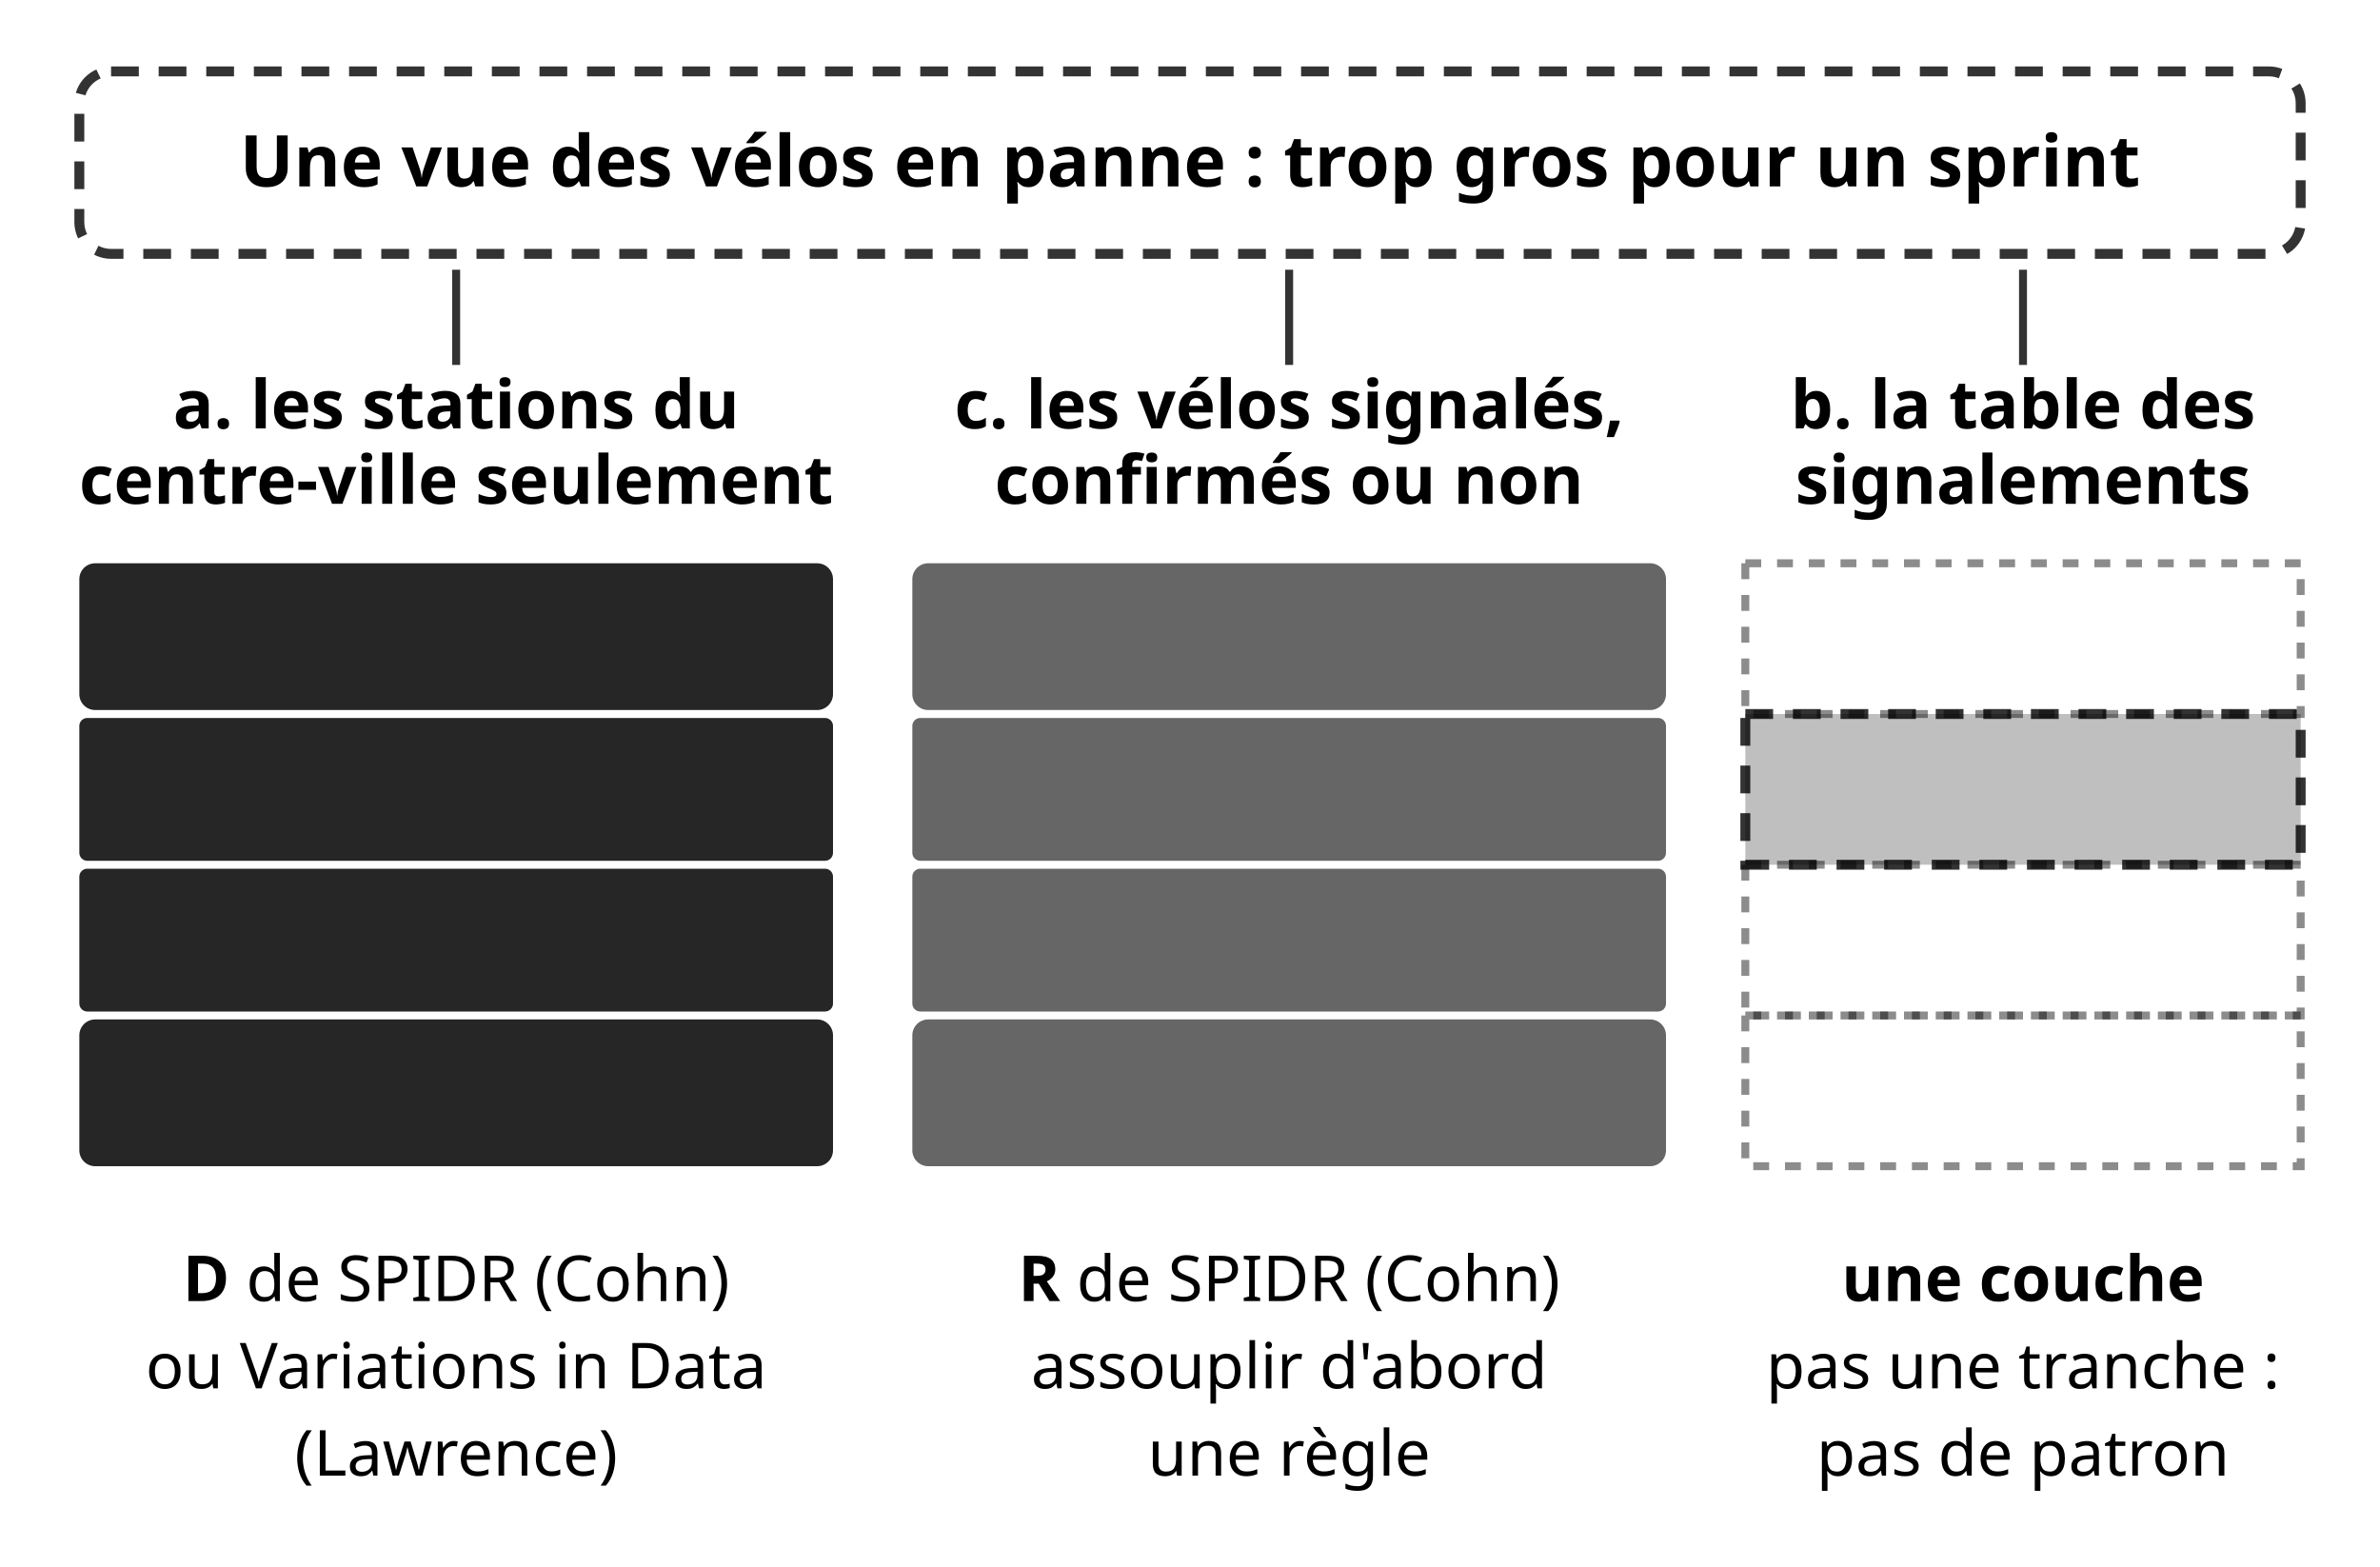
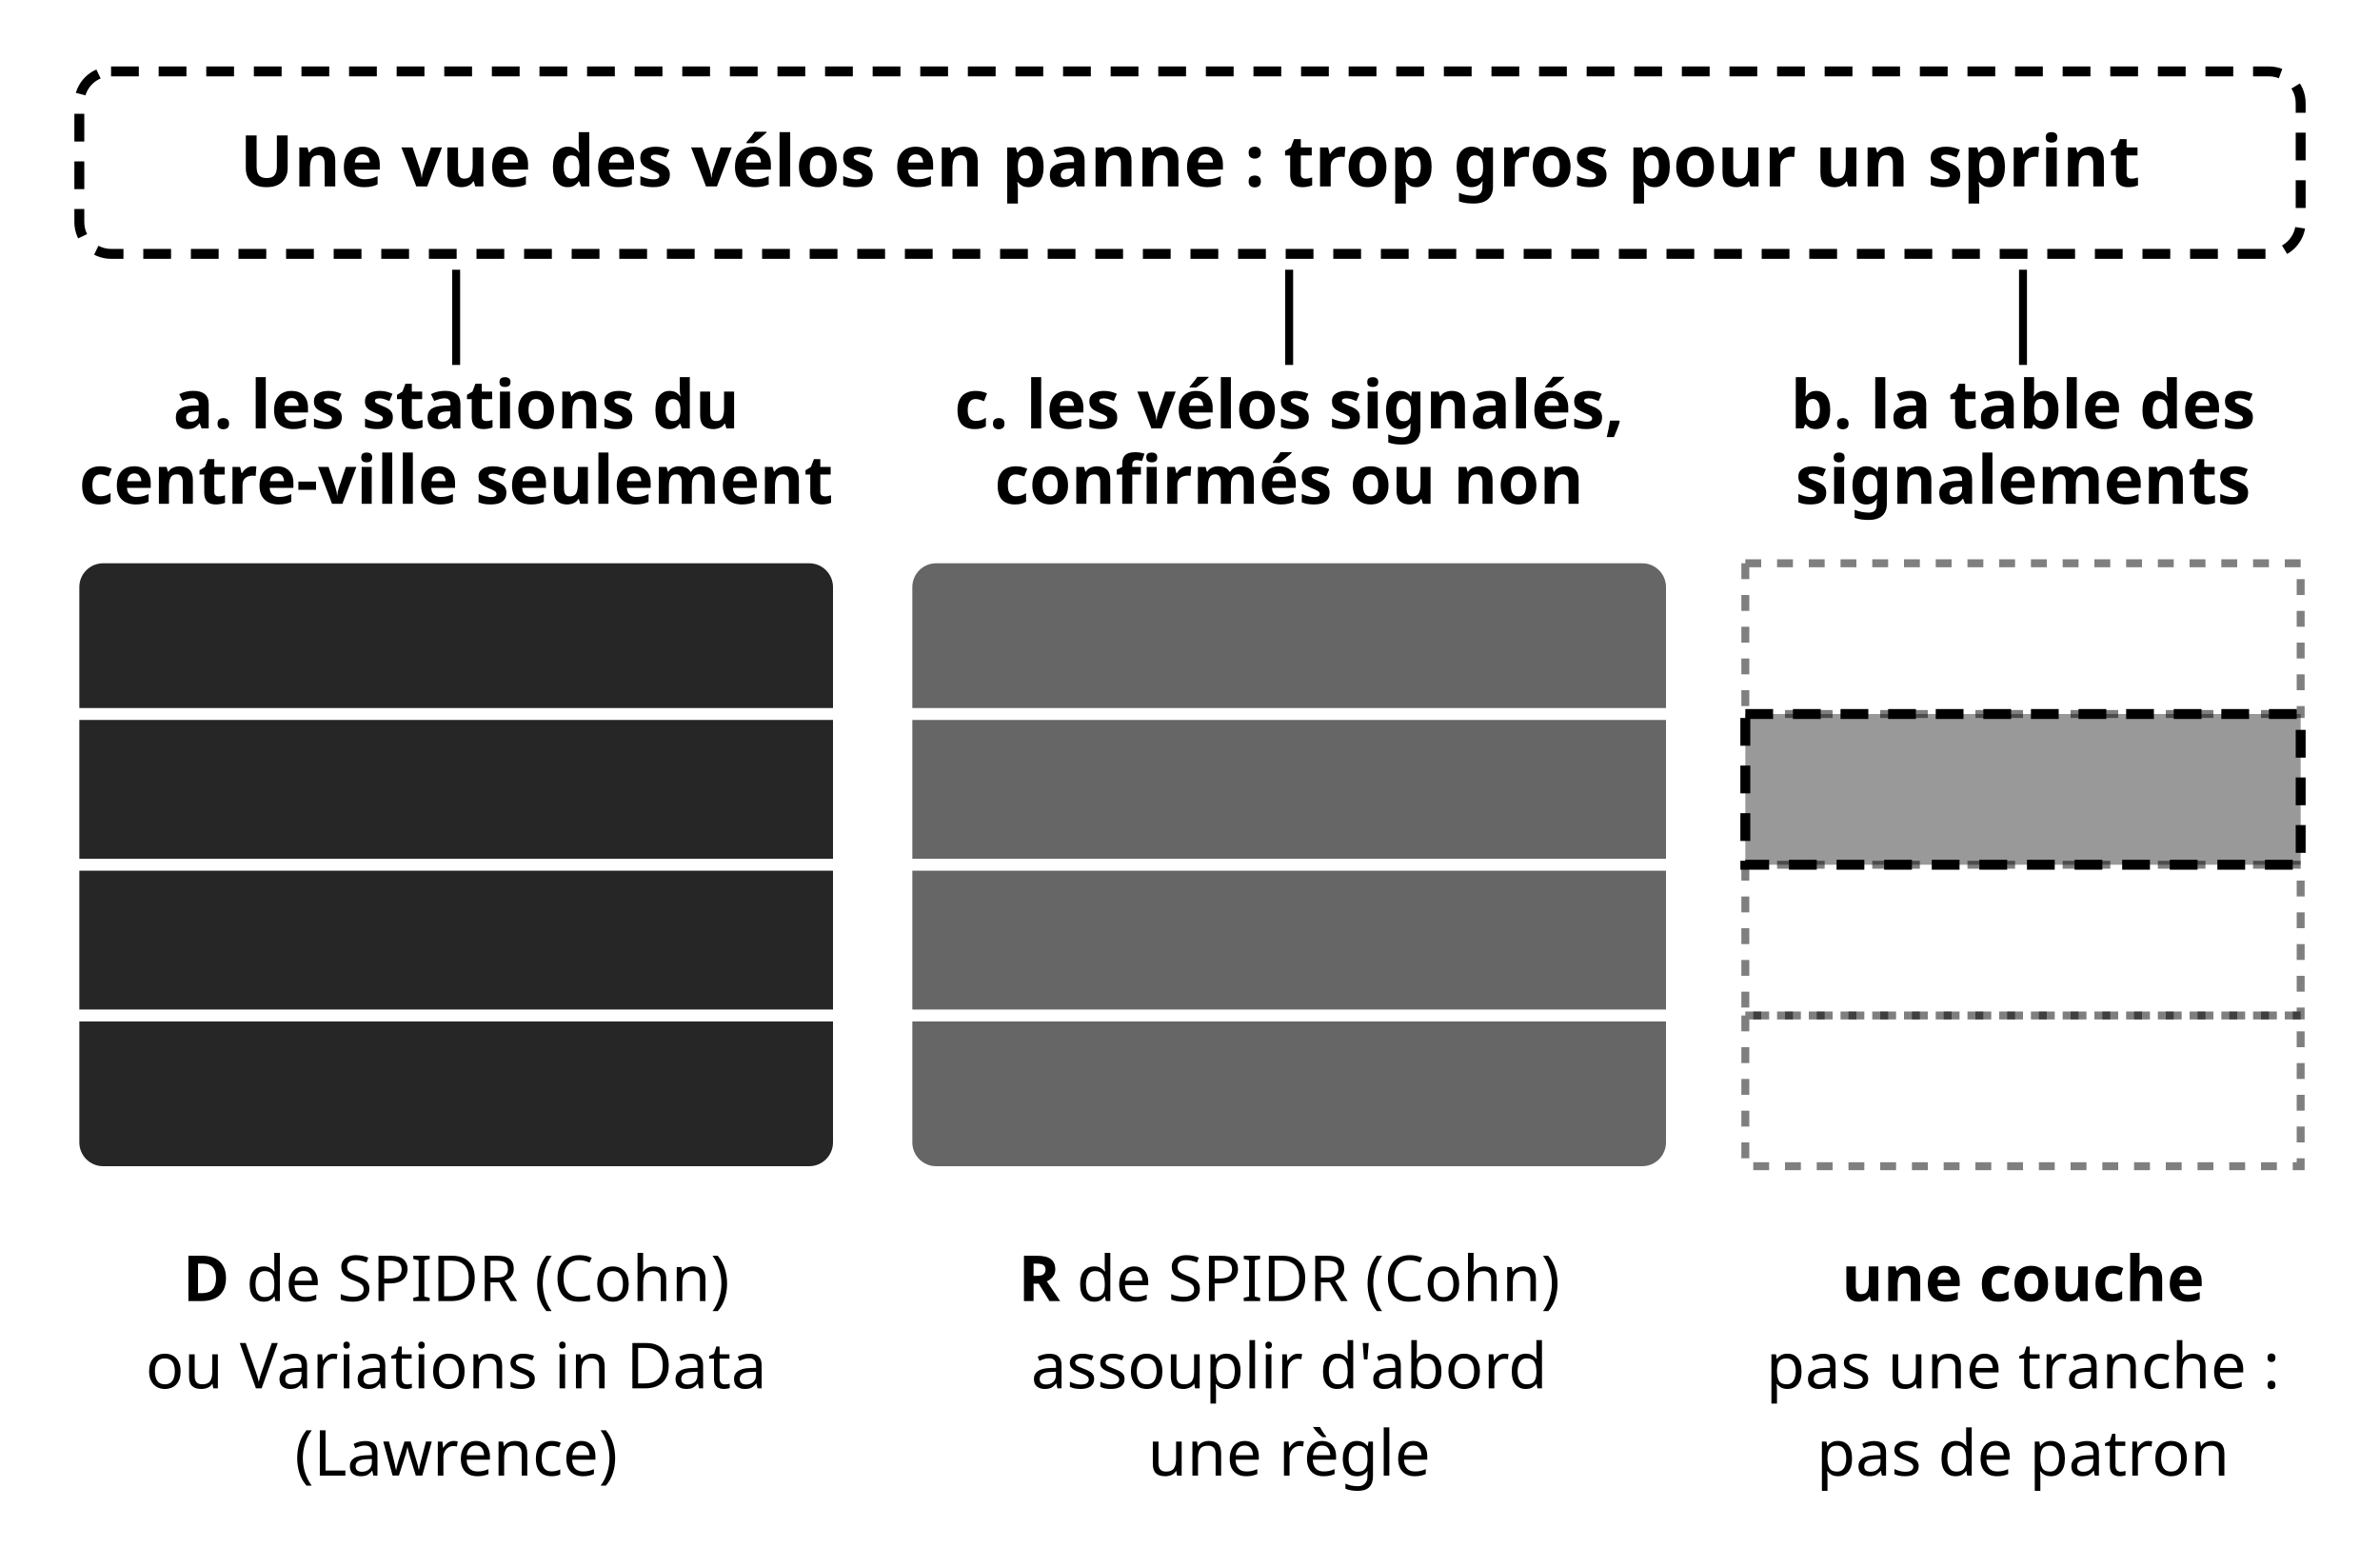
- <svg xmlns="http://www.w3.org/2000/svg" viewBox="0 0 600 395" role="img" aria-labelledby="part-recoupee-titre part-recoupee-desc" fill="currentColor" font-family="system-ui, sans-serif">
+ <svg xmlns="http://www.w3.org/2000/svg" viewBox="0 0 600 395" fill="currentColor" role="img" aria-labelledby="part-recoupee-titre part-recoupee-desc" font-family="sans-serif">
  <g id="9b1-part-origine">
-     <rect class="muted" x="20" y="18" width="560" height="46" rx="8" fill="none" stroke="currentColor" stroke-opacity="0.8" stroke-width="2.5" stroke-dasharray="7 5" />
-     <text x="300" y="47" text-anchor="middle" font-size="18" font-weight="600">Une vue des vélos en panne : trop gros pour un sprint</text>
-     <g class="muted" fill="none" stroke="currentColor" stroke-opacity="0.8" stroke-width="2">
-       <path d="M115 68 V92" />
-       <path d="M325 68 V92" />
-       <path d="M510 68 V92" />
-     </g>
+     <rect class="muted" x="20" y="18" width="560" height="46" rx="8" fill="none" stroke="currentColor" stroke-width="2.5" stroke-dasharray="7 5" />
+     <text class="primary" x="300" y="47" text-anchor="middle" font-size="18" font-weight="600">Une vue des vélos en panne : trop gros pour un sprint</text>
+     <path class="muted" d="M115 68 V92" fill="none" stroke="currentColor" stroke-width="2" />
+     <path class="muted" d="M325 68 V92" fill="none" stroke="currentColor" stroke-width="2" />
+     <path class="muted" d="M510 68 V92" fill="none" stroke="currentColor" stroke-width="2" />
  </g>
  <g id="9b1-morceau-a">
-     <g text-anchor="middle" font-size="17" font-weight="650">
-       <text x="115" y="108">a. les stations du</text>
-       <text x="115" y="127">centre-ville seulement</text>
-     </g>
-     <g class="primary" fill-opacity="0.85">
-       <rect x="20" y="142" width="190" height="37" rx="4" />
-       <rect x="20" y="181" width="190" height="36" rx="2" />
-       <rect x="20" y="219" width="190" height="36" rx="2" />
-       <rect x="20" y="257" width="190" height="37" rx="4" />
-     </g>
+     <text class="primary" x="115" y="108" text-anchor="middle" font-size="17" font-weight="650">a. les stations du</text>
+     <text class="primary" x="115" y="127" text-anchor="middle" font-size="17" font-weight="650">centre-ville seulement</text>
+     <path class="primary" d="M20 178.5 V148 A6 6 0 0 1 26 142 H204 A6 6 0 0 1 210 148 V178.5 Z" fill-opacity="0.85" />
+     <rect class="primary" x="20" y="181.5" width="190" height="35" fill-opacity="0.85" />
+     <rect class="primary" x="20" y="219.5" width="190" height="35" fill-opacity="0.85" />
+     <path class="primary" d="M20 257.5 H210 V288 A6 6 0 0 1 204 294 H26 A6 6 0 0 1 20 288 Z" fill-opacity="0.85" />
  </g>
  <g id="9b1-morceau-c">
-     <g text-anchor="middle" font-size="17" font-weight="650">
-       <text x="325" y="108">c. les vélos signalés,</text>
-       <text x="325" y="127">confirmés ou non</text>
-     </g>
-     <g class="primary" fill-opacity="0.6">
-       <rect x="230" y="142" width="190" height="37" rx="4" />
-       <rect x="230" y="181" width="190" height="36" rx="2" />
-       <rect x="230" y="219" width="190" height="36" rx="2" />
-       <rect x="230" y="257" width="190" height="37" rx="4" />
-     </g>
+     <text class="primary" x="325" y="108" text-anchor="middle" font-size="17" font-weight="650">c. les vélos signalés,</text>
+     <text class="primary" x="325" y="127" text-anchor="middle" font-size="17" font-weight="650">confirmés ou non</text>
+     <path class="secondary" d="M230 178.5 V148 A6 6 0 0 1 236 142 H414 A6 6 0 0 1 420 148 V178.5 Z" fill-opacity="0.6" />
+     <rect class="secondary" x="230" y="181.5" width="190" height="35" fill-opacity="0.6" />
+     <rect class="secondary" x="230" y="219.5" width="190" height="35" fill-opacity="0.6" />
+     <path class="secondary" d="M230 257.5 H420 V288 A6 6 0 0 1 414 294 H236 A6 6 0 0 1 230 288 Z" fill-opacity="0.6" />
  </g>
  <g id="9b1-morceau-b">
-     <g text-anchor="middle" font-size="17" font-weight="650">
-       <text x="510" y="108">b. la table des</text>
-       <text x="510" y="127">signalements</text>
-     </g>
-     <g class="secondary" fill="none" stroke="currentColor" stroke-opacity="0.45" stroke-width="2" stroke-dasharray="4 4">
-       <rect x="440" y="142" width="140" height="38" />
-       <rect x="440" y="218" width="140" height="38" />
-       <rect x="440" y="256" width="140" height="38" />
-     </g>
-     <g class="muted">
-       <rect x="440" y="180" width="140" height="38" fill-opacity="0.25" />
-       <rect x="440" y="180" width="140" height="38" fill="none" stroke="currentColor" stroke-opacity="0.8" stroke-width="2.5" stroke-dasharray="7 5" />
-     </g>
+     <text class="primary" x="510" y="108" text-anchor="middle" font-size="17" font-weight="650">b. la table des</text>
+     <text class="primary" x="510" y="127" text-anchor="middle" font-size="17" font-weight="650">signalements</text>
+     <rect class="muted" x="440" y="142" width="140" height="38" fill="none" stroke="currentColor" stroke-width="2" stroke-dasharray="4 4" stroke-opacity="0.5" />
+     <rect class="muted" x="440" y="218" width="140" height="38" fill="none" stroke="currentColor" stroke-width="2" stroke-dasharray="4 4" stroke-opacity="0.5" />
+     <rect class="muted" x="440" y="256" width="140" height="38" fill="none" stroke="currentColor" stroke-width="2" stroke-dasharray="4 4" stroke-opacity="0.5" />
+     <rect class="muted" x="440" y="180" width="140" height="38" fill-opacity="0.4" stroke="none" />
+     <rect class="muted" x="440" y="180" width="140" height="38" fill="none" stroke="currentColor" stroke-width="2.5" stroke-dasharray="7 5" />
  </g>
-   <g id="9b2-patrons" text-anchor="middle" font-size="16">
+   <g id="9b2-patron-a" class="primary" text-anchor="middle" font-size="16">
    <text x="115" y="328">
      <tspan font-weight="700">D</tspan> de SPIDR (Cohn)</text>
    <text x="115" y="350">ou Variations in Data</text>
    <text x="115" y="372">(Lawrence)</text>
+   </g>
+   <g id="9b2-patron-c" class="primary" text-anchor="middle" font-size="16">
    <text x="325" y="328">
      <tspan font-weight="700">R</tspan> de SPIDR (Cohn)</text>
    <text x="325" y="350">assouplir d'abord</text>
    <text x="325" y="372">une règle</text>
+   </g>
+   <g id="9b1-note-b" class="primary" text-anchor="middle" font-size="16">
    <text x="510" y="328">
      <tspan font-weight="700">une couche</tspan>
    </text>
    <text x="510" y="350">pas une tranche :</text>
    <text x="510" y="372">pas de patron</text>
  </g>
</svg>
